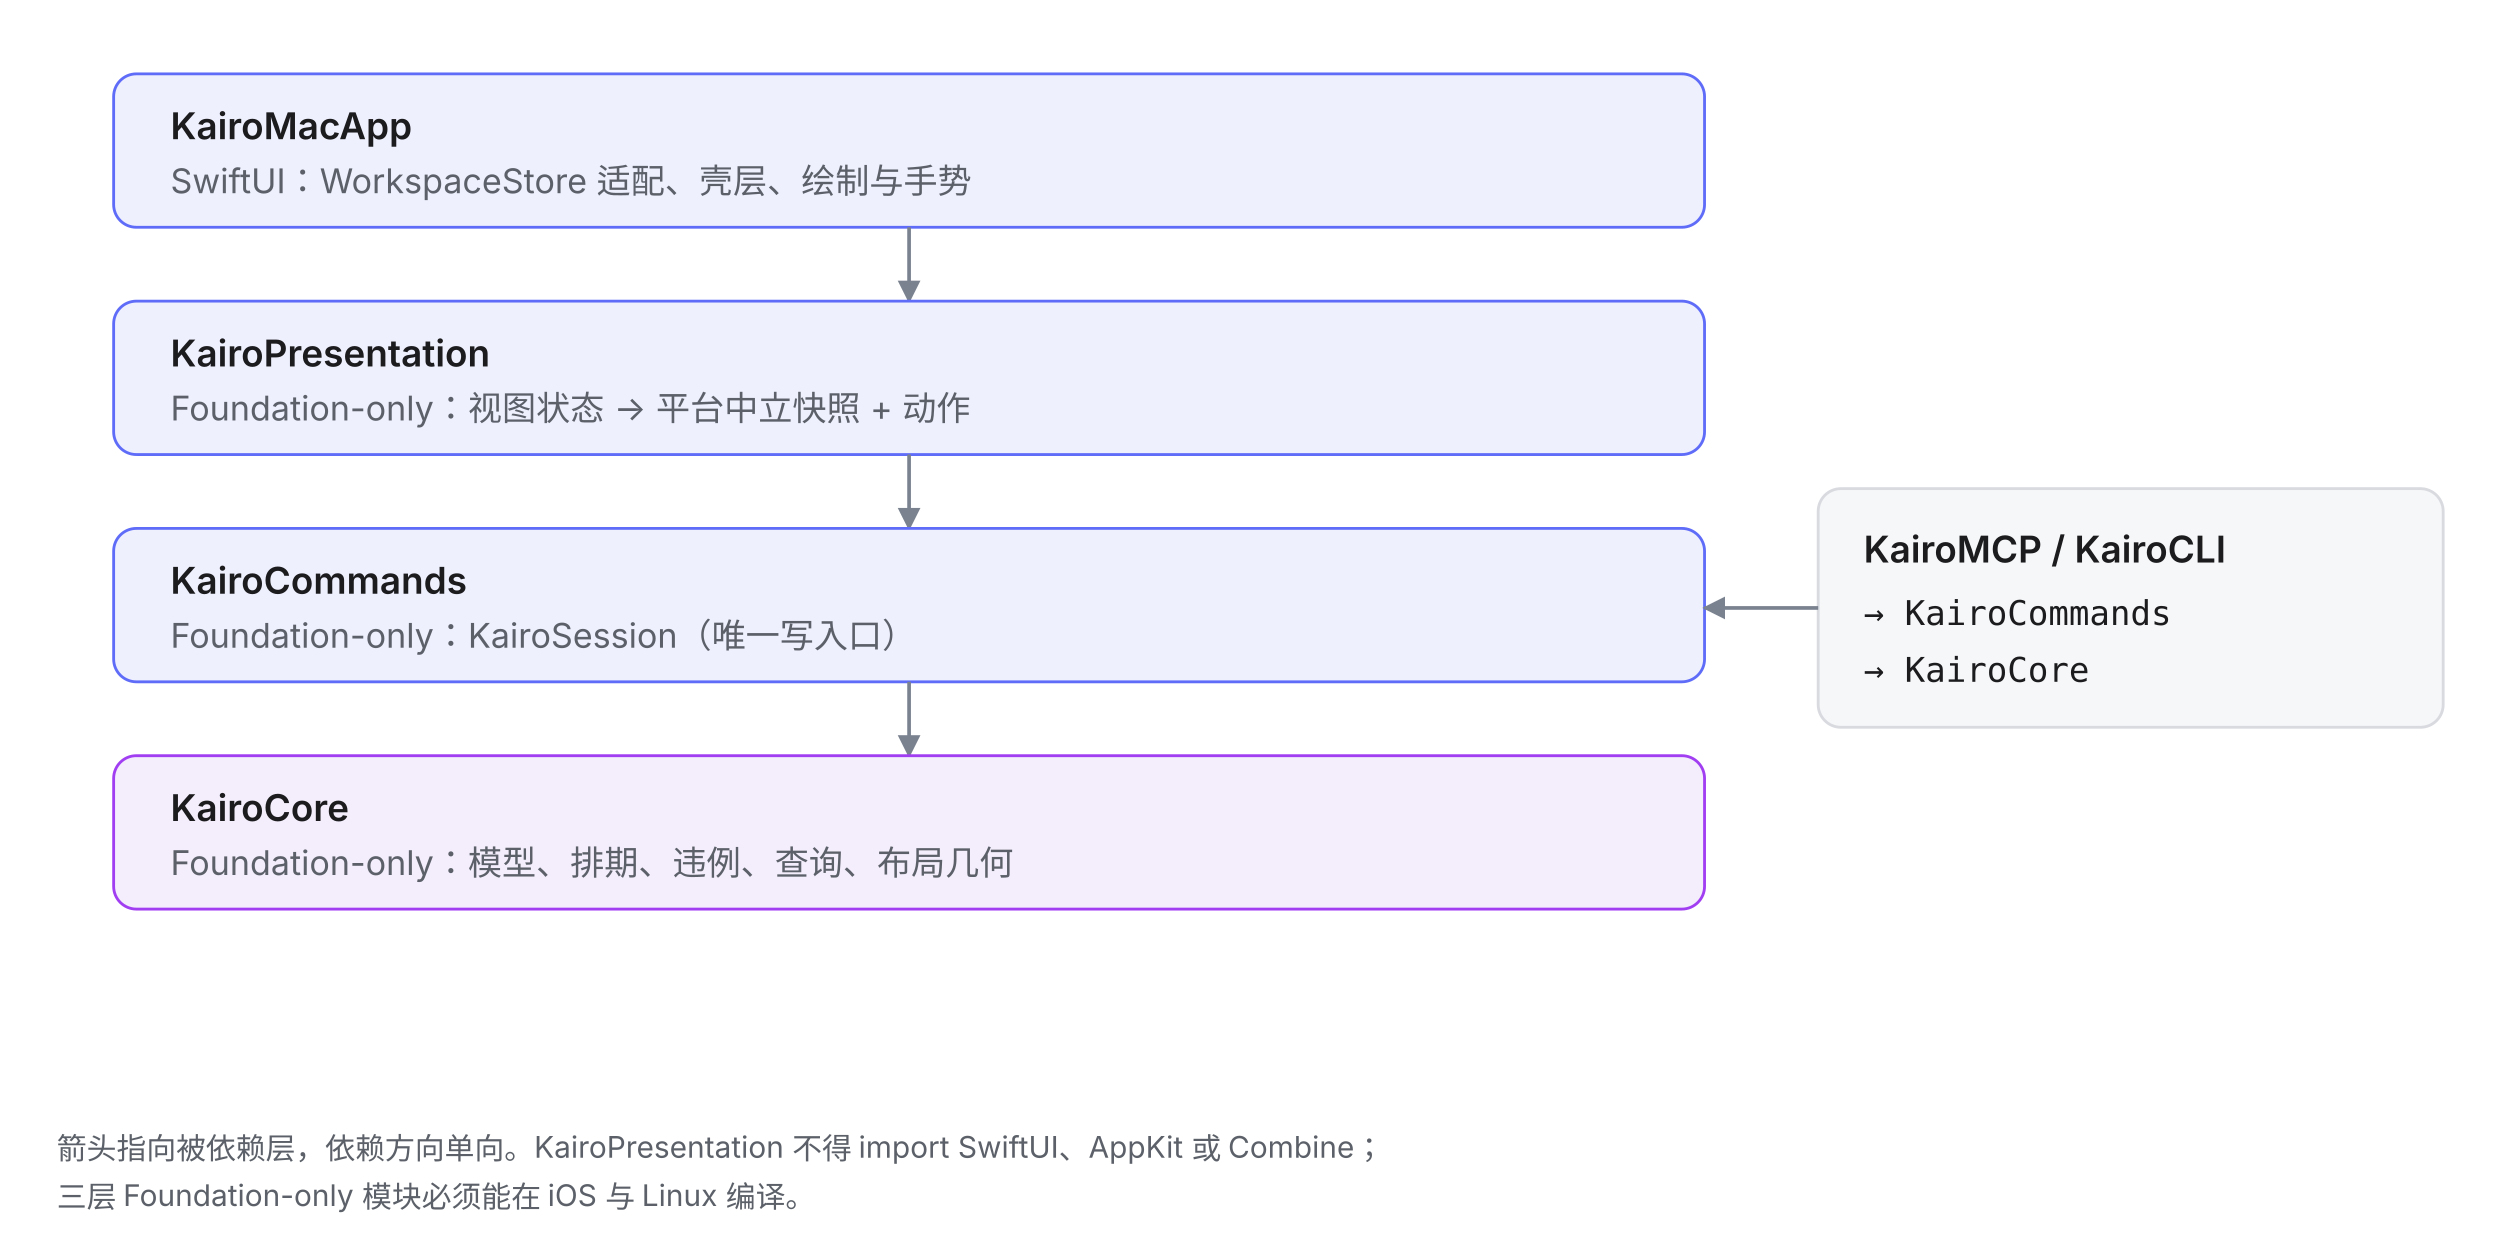
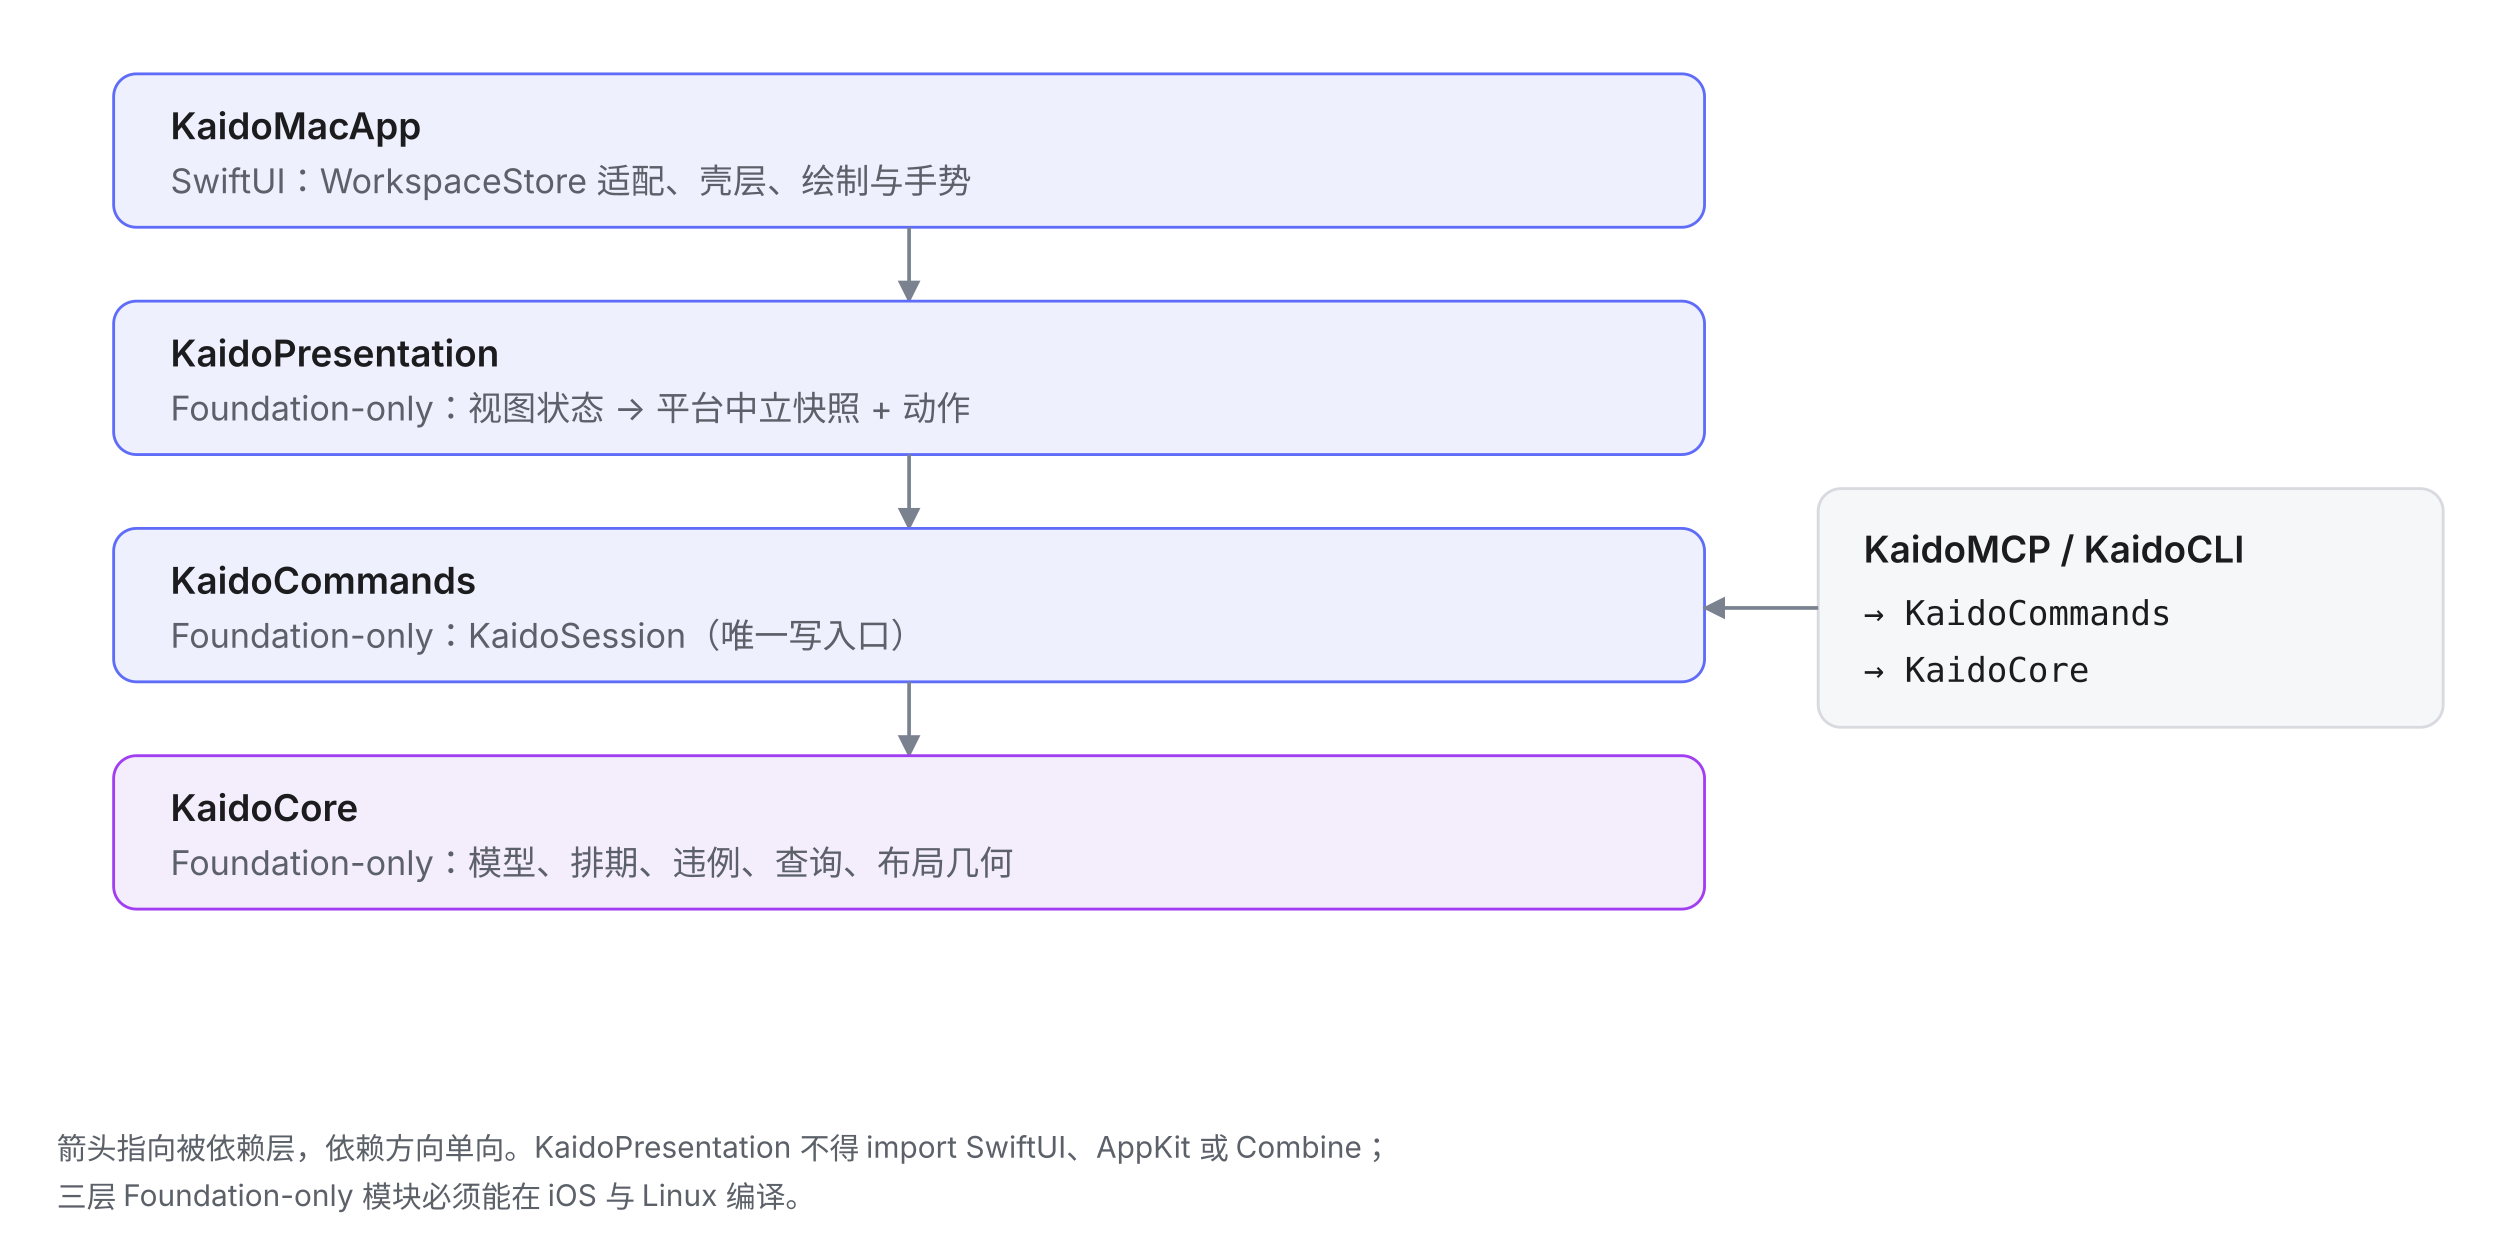
- <svg xmlns="http://www.w3.org/2000/svg" viewBox="0 0 880 440" width="880" height="440" role="img" aria-labelledby="kairo-fig-title kairo-fig-desc">
+ <svg xmlns="http://www.w3.org/2000/svg" viewBox="0 0 880 440" width="880" height="440" role="img" aria-labelledby="kaido-fig-title kaido-fig-desc">
  <style>
    .canvas { fill: #FFFFFF; }
    .panel { fill: #FFFFFF; stroke: #D8DAE0; stroke-width: 1; }
    .soft { fill: #F6F7F9; stroke: #D8DAE0; stroke-width: 1; }
    .accent { fill: #EEF0FE; stroke: #5F6CF8; stroke-width: 1; }
    .core { fill: #F4EEFC; stroke: #A13EF2; stroke-width: 1; }
    .line { stroke: #7A8290; stroke-width: 1.3; fill: none; }
    .tree { stroke: #C3C7D0; stroke-width: 1; fill: none; }
    .t-title { font: 600 13px "SF Pro Text", -apple-system, "PingFang SC", "Hiragino Sans GB", "Microsoft YaHei", sans-serif; fill: #1C1C1E; }
    .t-sub { font: 400 12px "SF Pro Text", -apple-system, "PingFang SC", "Hiragino Sans GB", "Microsoft YaHei", sans-serif; fill: #5C6169; }
    .t-name { font: 600 12.5px "SF Mono", ui-monospace, Menlo, monospace; fill: #1C1C1E; }
    .t-mono { font: 400 12px "SF Mono", ui-monospace, Menlo, monospace; fill: #1C1C1E; }
    .t-band { font: 600 11px "SF Pro Text", -apple-system, "PingFang SC", "Hiragino Sans GB", "Microsoft YaHei", sans-serif; fill: #5C6169; letter-spacing: 0.4px; }
    .t-note { font: 400 10.5px "SF Pro Text", -apple-system, "PingFang SC", "Hiragino Sans GB", "Microsoft YaHei", sans-serif; fill: #5C6169; }
    .arrow-head { fill: #7A8290; }
    @media (prefers-color-scheme: dark) {
      .canvas { fill: #1C1C1E; }
      .panel { fill: #2C2C2E; stroke: #3A3A3C; }
      .soft { fill: #242426; stroke: #3A3A3C; }
      .accent { fill: #232640; stroke: #5F6CF8; }
      .core { fill: #2B2233; stroke: #A13EF2; }
      .line { stroke: #8B93A3; }
      .tree { stroke: #4A4A4E; }
      .t-title, .t-name, .t-mono { fill: #F2F2F7; }
      .t-sub, .t-band, .t-note { fill: #A6A6AD; }
      .arrow-head { fill: #8B93A3; }
    }
  </style>
  <defs>
-     <marker id="kairo-arrow" markerWidth="8" markerHeight="8" refX="7.2" refY="4" orient="auto" markerUnits="userSpaceOnUse">
+     <marker id="kaido-arrow" markerWidth="8" markerHeight="8" refX="7.2" refY="4" orient="auto" markerUnits="userSpaceOnUse">
      <path d="M0,0 L8,4 L0,8 Z" class="arrow-head" />
    </marker>
  </defs>
  <rect class="canvas" x="0" y="0" width="880" height="440" />
  <rect class="accent" x="40" y="26" width="560" height="54" rx="8" />
-   <text class="t-title" x="60" y="49">KairoMacApp</text>
+   <text class="t-title" x="60" y="49">KaidoMacApp</text>
  <text class="t-sub" x="60" y="68">SwiftUI：WorkspaceStore 适配、壳层、绘制与手势</text>
-   <path class="line" d="M320,80 L320,106" marker-end="url(#kairo-arrow)" />
+   <path class="line" d="M320,80 L320,106" marker-end="url(#kaido-arrow)" />
  <rect class="accent" x="40" y="106" width="560" height="54" rx="8" />
-   <text class="t-title" x="60" y="129">KairoPresentation</text>
+   <text class="t-title" x="60" y="129">KaidoPresentation</text>
  <text class="t-sub" x="60" y="148">Foundation-only：视图状态 → 平台中立快照 + 动作</text>
-   <path class="line" d="M320,160 L320,186" marker-end="url(#kairo-arrow)" />
+   <path class="line" d="M320,160 L320,186" marker-end="url(#kaido-arrow)" />
  <rect class="accent" x="40" y="186" width="560" height="54" rx="8" />
-   <text class="t-title" x="60" y="209">KairoCommands</text>
-   <text class="t-sub" x="60" y="228">Foundation-only：KairoSession（唯一写入口）</text>
-   <path class="line" d="M320,240 L320,266" marker-end="url(#kairo-arrow)" />
+   <text class="t-title" x="60" y="209">KaidoCommands</text>
+   <text class="t-sub" x="60" y="228">Foundation-only：KaidoSession（唯一写入口）</text>
+   <path class="line" d="M320,240 L320,266" marker-end="url(#kaido-arrow)" />
  <rect class="core" x="40" y="266" width="560" height="54" rx="8" />
-   <text class="t-title" x="60" y="289">KairoCore</text>
+   <text class="t-title" x="60" y="289">KaidoCore</text>
  <text class="t-sub" x="60" y="308">Foundation-only：模型、排期、违例、查询、布局几何</text>
  <rect class="soft" x="640" y="172" width="220" height="84" rx="8" />
-   <text class="t-title" x="656" y="198">KairoMCP / KairoCLI</text>
-   <text class="t-mono" x="656" y="220">→ KairoCommands</text>
-   <text class="t-mono" x="656" y="240">→ KairoCore</text>
-   <path class="line" d="M640,214 L600,214" marker-end="url(#kairo-arrow)" />
-   <text class="t-note" x="20" y="408">箭头指向被依赖层，依赖方向单向。KairoPresentation 不得 import SwiftUI、AppKit 或 Combine；</text>
+   <text class="t-title" x="656" y="198">KaidoMCP / KaidoCLI</text>
+   <text class="t-mono" x="656" y="220">→ KaidoCommands</text>
+   <text class="t-mono" x="656" y="240">→ KaidoCore</text>
+   <path class="line" d="M640,214 L600,214" marker-end="url(#kaido-arrow)" />
+   <text class="t-note" x="20" y="408">箭头指向被依赖层，依赖方向单向。KaidoPresentation 不得 import SwiftUI、AppKit 或 Combine；</text>
  <text class="t-note" x="20" y="425">三层 Foundation-only 模块必须能在 iOS 与 Linux 编译。</text>
</svg>
